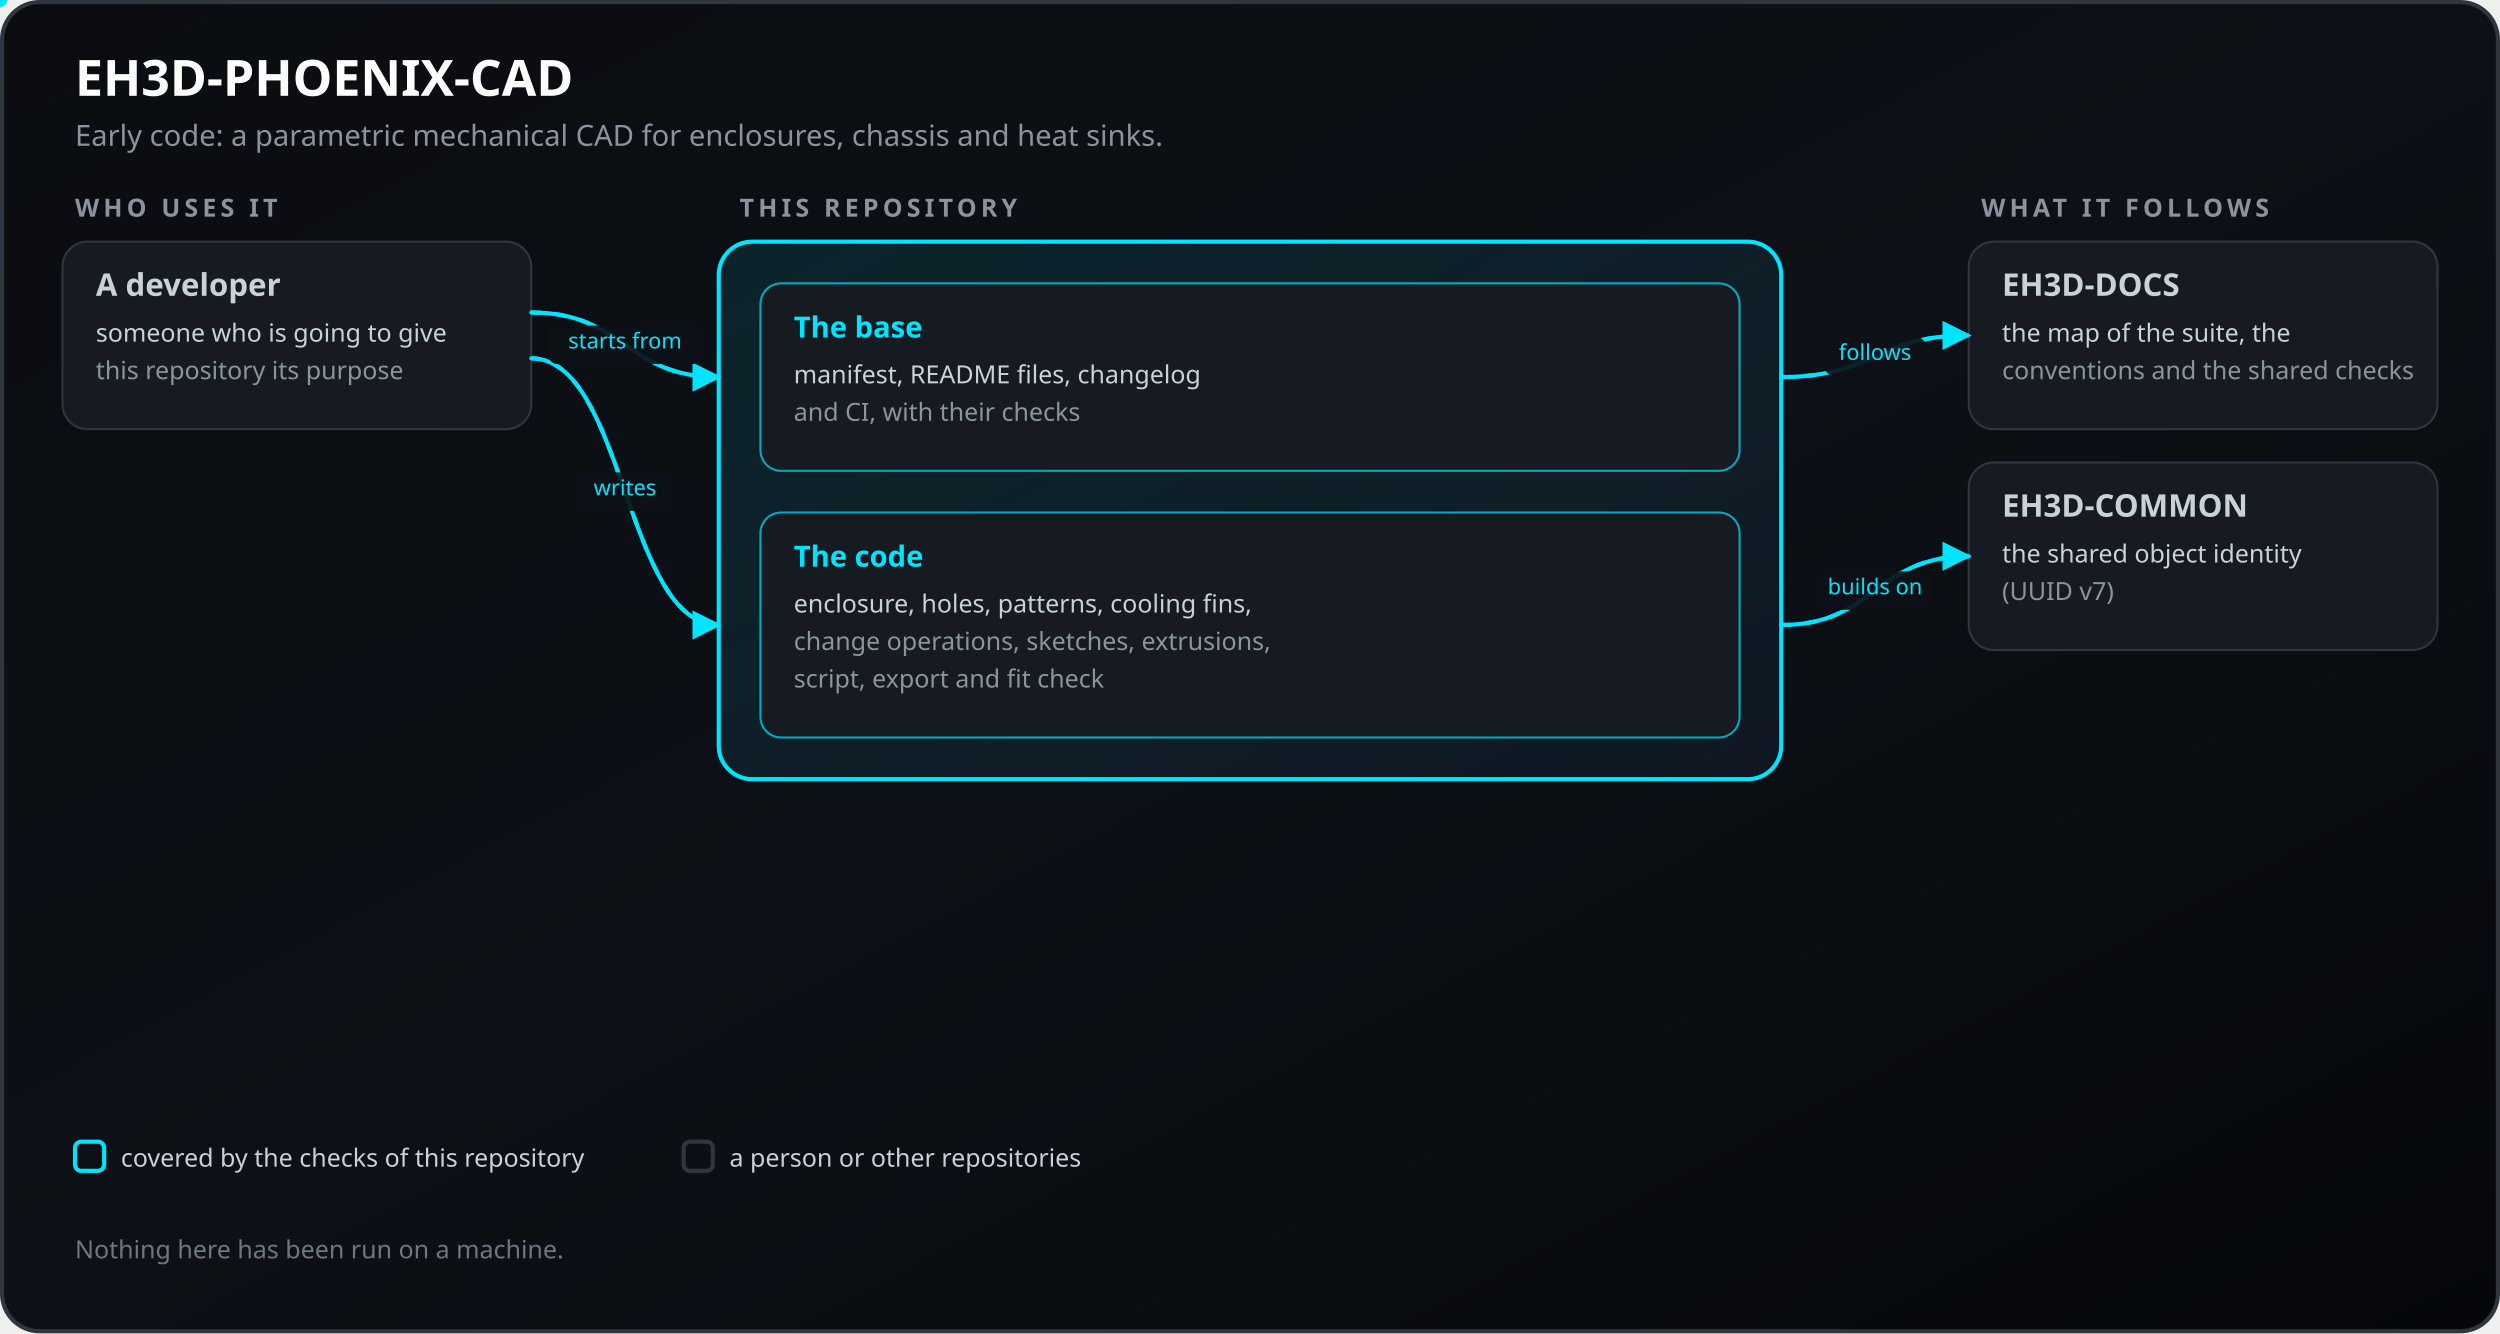
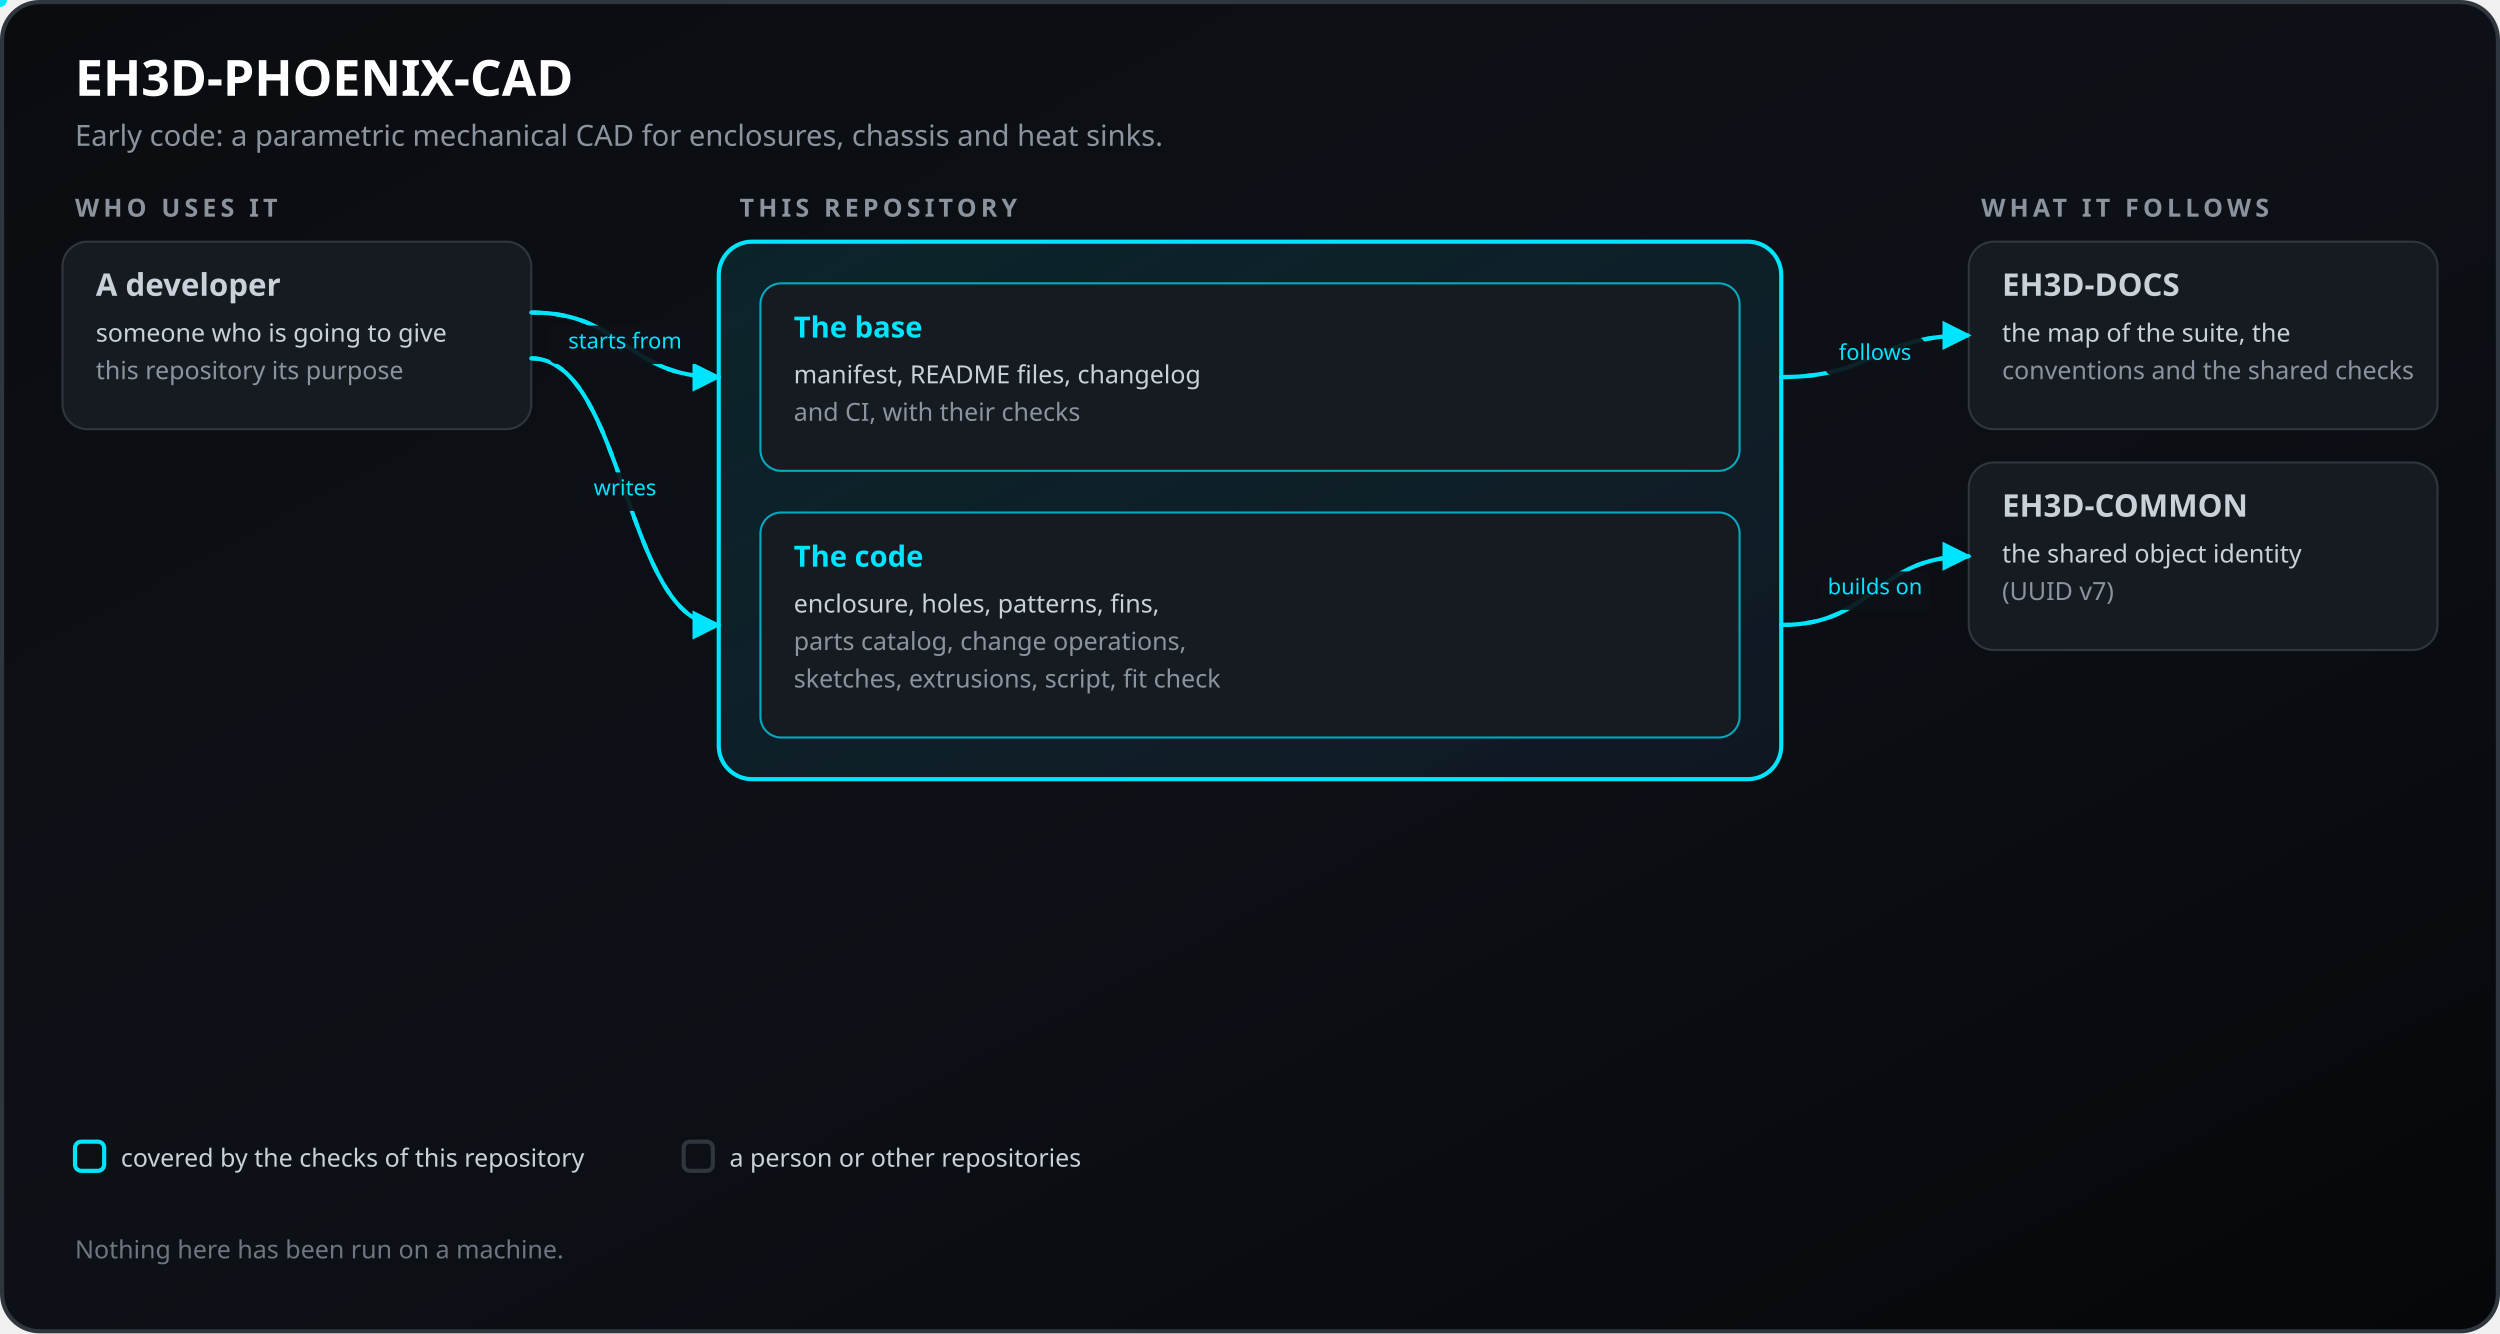
<svg xmlns="http://www.w3.org/2000/svg" viewBox="0 0 1200 640" width="1200" height="640" role="img" aria-labelledby="t d" font-family="'Segoe UI','Noto Sans','Noto Sans CJK SC','Microsoft YaHei','Yu Gothic','Helvetica Neue',Helvetica,Arial,sans-serif">
  <defs>
    <linearGradient id="bg" x1="0" y1="0" x2="1" y2="1">
      <stop offset="0" stop-color="#0A0C10" />
      <stop offset="0.5" stop-color="#0D1117" />
      <stop offset="1" stop-color="#05070A" />
    </linearGradient>
    <linearGradient id="card" x1="0" y1="0" x2="1" y2="1">
      <stop offset="0" stop-color="#121821" />
      <stop offset="1" stop-color="#0B0F15" />
    </linearGradient>
    <linearGradient id="line" x1="0" y1="0" x2="1" y2="0">
      <stop offset="0" stop-color="#00E5FF" />
      <stop offset="1" stop-color="#FF0055" />
    </linearGradient>
    <filter id="glow" x="-50%" y="-50%" width="200%" height="200%">
      <feGaussianBlur stdDeviation="3" result="b" />
      <feMerge>
        <feMergeNode in="b" />
        <feMergeNode in="SourceGraphic" />
      </feMerge>
    </filter>
    <linearGradient id="svc" x1="0" y1="0" x2="1" y2="1">
      <stop offset="0" stop-color="#00E5FF" stop-opacity="0.10" />
      <stop offset="1" stop-color="#4DA3FF" stop-opacity="0.06" />
    </linearGradient>
    <marker id="m00E5FF" viewBox="0 0 10 10" refX="9" refY="5" markerWidth="7" markerHeight="7" orient="auto-start-reverse">
      <path d="M0 0L10 5L0 10z" fill="#00E5FF" />
    </marker>
    <marker id="m30363D" viewBox="0 0 10 10" refX="9" refY="5" markerWidth="7" markerHeight="7" orient="auto-start-reverse">
      <path d="M0 0L10 5L0 10z" fill="#8B949E" />
    </marker>
  </defs>
  <rect x="1" y="1" width="1198" height="638" rx="18" fill="url(#bg)" stroke="#30363D" stroke-width="2" />
  <text x="36" y="46" font-family="'Segoe UI','Noto Sans','Noto Sans CJK SC','Microsoft YaHei','Yu Gothic','Helvetica Neue',Helvetica,Arial,sans-serif" font-size="24" font-weight="700" fill="#FFFFFF" text-anchor="start">EH3D-PHOENIX-CAD</text>
  <text x="36" y="70" font-family="'Segoe UI','Noto Sans','Noto Sans CJK SC','Microsoft YaHei','Yu Gothic','Helvetica Neue',Helvetica,Arial,sans-serif" font-size="14" font-weight="400" fill="#8B949E" text-anchor="start">Early code: a parametric mechanical CAD for enclosures, chassis and heat sinks.</text>
  <text x="36" y="104" font-family="'Segoe UI','Noto Sans','Noto Sans CJK SC','Microsoft YaHei','Yu Gothic','Helvetica Neue',Helvetica,Arial,sans-serif" font-size="12" font-weight="700" fill="#8B949E" text-anchor="start" letter-spacing="2">WHO USES IT</text>
  <text x="355" y="104" font-family="'Segoe UI','Noto Sans','Noto Sans CJK SC','Microsoft YaHei','Yu Gothic','Helvetica Neue',Helvetica,Arial,sans-serif" font-size="12" font-weight="700" fill="#8B949E" text-anchor="start" letter-spacing="2">THIS REPOSITORY</text>
  <text x="951" y="104" font-family="'Segoe UI','Noto Sans','Noto Sans CJK SC','Microsoft YaHei','Yu Gothic','Helvetica Neue',Helvetica,Arial,sans-serif" font-size="12" font-weight="700" fill="#8B949E" text-anchor="start" letter-spacing="2">WHAT IT FOLLOWS</text>
  <rect x="345" y="116" width="510" height="258" rx="16" fill="url(#svc)" stroke="#00E5FF" stroke-width="2">
    <animate attributeName="stroke-opacity" values="0.55;1;0.55" dur="4s" repeatCount="indefinite" />
  </rect>
  <rect x="30" y="116" width="225" height="90" rx="12" fill="#161B22" stroke="#30363D" stroke-width="1" />
  <text x="46" y="142" font-family="'Segoe UI','Noto Sans','Noto Sans CJK SC','Microsoft YaHei','Yu Gothic','Helvetica Neue',Helvetica,Arial,sans-serif" font-size="15" font-weight="700" fill="#C9D1D9" text-anchor="start">A developer</text>
  <text x="46" y="164" font-family="'Segoe UI','Noto Sans','Noto Sans CJK SC','Microsoft YaHei','Yu Gothic','Helvetica Neue',Helvetica,Arial,sans-serif" font-size="12" font-weight="400" fill="#C9D1D9" text-anchor="start">someone who is going to give</text>
  <text x="46" y="182" font-family="'Segoe UI','Noto Sans','Noto Sans CJK SC','Microsoft YaHei','Yu Gothic','Helvetica Neue',Helvetica,Arial,sans-serif" font-size="12" font-weight="400" fill="#8B949E" text-anchor="start">this repository its purpose</text>
  <rect x="365" y="136" width="470" height="90" rx="10" fill="#161B22" stroke="#00E5FF" stroke-width="1" stroke-opacity="0.7">
    <animate attributeName="stroke-opacity" values="0.45;1;0.45;0.45" keyTimes="0;0.08;0.2;1" dur="6s" begin="0s" repeatCount="indefinite" />
    <animate attributeName="stroke-width" values="1;2.4;1;1" keyTimes="0;0.08;0.2;1" dur="6s" begin="0s" repeatCount="indefinite" />
  </rect>
  <text x="381" y="162" font-family="'Segoe UI','Noto Sans','Noto Sans CJK SC','Microsoft YaHei','Yu Gothic','Helvetica Neue',Helvetica,Arial,sans-serif" font-size="14" font-weight="700" fill="#00E5FF" text-anchor="start">The base</text>
  <text x="381" y="184" font-family="'Segoe UI','Noto Sans','Noto Sans CJK SC','Microsoft YaHei','Yu Gothic','Helvetica Neue',Helvetica,Arial,sans-serif" font-size="12" font-weight="400" fill="#C9D1D9" text-anchor="start">manifest, README files, changelog</text>
  <text x="381" y="202" font-family="'Segoe UI','Noto Sans','Noto Sans CJK SC','Microsoft YaHei','Yu Gothic','Helvetica Neue',Helvetica,Arial,sans-serif" font-size="12" font-weight="400" fill="#8B949E" text-anchor="start">and CI, with their checks</text>
  <rect x="365" y="246" width="470" height="108" rx="10" fill="#161B22" stroke="#00E5FF" stroke-width="1" stroke-opacity="0.7">
    <animate attributeName="stroke-opacity" values="0.45;1;0.45;0.45" keyTimes="0;0.08;0.2;1" dur="6s" begin="1s" repeatCount="indefinite" />
    <animate attributeName="stroke-width" values="1;2.4;1;1" keyTimes="0;0.08;0.2;1" dur="6s" begin="1s" repeatCount="indefinite" />
  </rect>
  <text x="381" y="272" font-family="'Segoe UI','Noto Sans','Noto Sans CJK SC','Microsoft YaHei','Yu Gothic','Helvetica Neue',Helvetica,Arial,sans-serif" font-size="14" font-weight="700" fill="#00E5FF" text-anchor="start">The code</text>
-   <text x="381" y="294" font-family="'Segoe UI','Noto Sans','Noto Sans CJK SC','Microsoft YaHei','Yu Gothic','Helvetica Neue',Helvetica,Arial,sans-serif" font-size="12" font-weight="400" fill="#C9D1D9" text-anchor="start">enclosure, holes, patterns, cooling fins,</text>
-   <text x="381" y="312" font-family="'Segoe UI','Noto Sans','Noto Sans CJK SC','Microsoft YaHei','Yu Gothic','Helvetica Neue',Helvetica,Arial,sans-serif" font-size="12" font-weight="400" fill="#8B949E" text-anchor="start">change operations, sketches, extrusions,</text>
-   <text x="381" y="330" font-family="'Segoe UI','Noto Sans','Noto Sans CJK SC','Microsoft YaHei','Yu Gothic','Helvetica Neue',Helvetica,Arial,sans-serif" font-size="12" font-weight="400" fill="#8B949E" text-anchor="start">script, export and fit check</text>
+   <text x="381" y="294" font-family="'Segoe UI','Noto Sans','Noto Sans CJK SC','Microsoft YaHei','Yu Gothic','Helvetica Neue',Helvetica,Arial,sans-serif" font-size="12" font-weight="400" fill="#C9D1D9" text-anchor="start">enclosure, holes, patterns, fins,</text>
+   <text x="381" y="312" font-family="'Segoe UI','Noto Sans','Noto Sans CJK SC','Microsoft YaHei','Yu Gothic','Helvetica Neue',Helvetica,Arial,sans-serif" font-size="12" font-weight="400" fill="#8B949E" text-anchor="start">parts catalog, change operations,</text>
+   <text x="381" y="330" font-family="'Segoe UI','Noto Sans','Noto Sans CJK SC','Microsoft YaHei','Yu Gothic','Helvetica Neue',Helvetica,Arial,sans-serif" font-size="12" font-weight="400" fill="#8B949E" text-anchor="start">sketches, extrusions, script, fit check</text>
  <rect x="945" y="116" width="225" height="90" rx="12" fill="#161B22" stroke="#30363D" stroke-width="1" />
  <text x="961" y="142" font-family="'Segoe UI','Noto Sans','Noto Sans CJK SC','Microsoft YaHei','Yu Gothic','Helvetica Neue',Helvetica,Arial,sans-serif" font-size="15" font-weight="700" fill="#C9D1D9" text-anchor="start">EH3D-DOCS</text>
  <text x="961" y="164" font-family="'Segoe UI','Noto Sans','Noto Sans CJK SC','Microsoft YaHei','Yu Gothic','Helvetica Neue',Helvetica,Arial,sans-serif" font-size="12" font-weight="400" fill="#C9D1D9" text-anchor="start">the map of the suite, the</text>
  <text x="961" y="182" font-family="'Segoe UI','Noto Sans','Noto Sans CJK SC','Microsoft YaHei','Yu Gothic','Helvetica Neue',Helvetica,Arial,sans-serif" font-size="12" font-weight="400" fill="#8B949E" text-anchor="start">conventions and the shared checks</text>
  <rect x="945" y="222" width="225" height="90" rx="12" fill="#161B22" stroke="#30363D" stroke-width="1" />
  <text x="961" y="248" font-family="'Segoe UI','Noto Sans','Noto Sans CJK SC','Microsoft YaHei','Yu Gothic','Helvetica Neue',Helvetica,Arial,sans-serif" font-size="15" font-weight="700" fill="#C9D1D9" text-anchor="start">EH3D-COMMON</text>
  <text x="961" y="270" font-family="'Segoe UI','Noto Sans','Noto Sans CJK SC','Microsoft YaHei','Yu Gothic','Helvetica Neue',Helvetica,Arial,sans-serif" font-size="12" font-weight="400" fill="#C9D1D9" text-anchor="start">the shared object identity</text>
  <text x="961" y="288" font-family="'Segoe UI','Noto Sans','Noto Sans CJK SC','Microsoft YaHei','Yu Gothic','Helvetica Neue',Helvetica,Arial,sans-serif" font-size="12" font-weight="400" fill="#8B949E" text-anchor="start">(UUID v7)</text>
  <path id="p0" d="M255 150 C300 150 300 181 345 181" stroke="#00E5FF" stroke-width="2" fill="none" marker-end="url(#m00E5FF)" />
  <path d="M255 150 C300 150 300 181 345 181" stroke="#00E5FF" stroke-width="2" fill="none" stroke-linecap="round" stroke-dasharray="4 8" opacity="0.95">
    <animate attributeName="stroke-dashoffset" from="0" to="-24" dur="1.2s" repeatCount="indefinite" />
  </path>
  <circle r="3.2" fill="#00E5FF">
    <animateMotion dur="1.8s" begin="0.00s" repeatCount="indefinite">
      <mpath href="#p0" />
    </animateMotion>
    <animate attributeName="opacity" values="0;1;1;0" keyTimes="0;0.15;0.85;1" dur="1.8s" begin="0.00s" repeatCount="indefinite" />
  </circle>
  <path id="p1" d="M855 181 C900 181 900 161 945 161" stroke="#00E5FF" stroke-width="2" fill="none" marker-end="url(#m00E5FF)" />
  <path d="M855 181 C900 181 900 161 945 161" stroke="#00E5FF" stroke-width="2" fill="none" stroke-linecap="round" stroke-dasharray="4 8" opacity="0.95">
    <animate attributeName="stroke-dashoffset" from="0" to="-24" dur="1.2s" repeatCount="indefinite" />
  </path>
  <circle r="3.2" fill="#00E5FF">
    <animateMotion dur="1.8s" begin="0.35s" repeatCount="indefinite">
      <mpath href="#p1" />
    </animateMotion>
    <animate attributeName="opacity" values="0;1;1;0" keyTimes="0;0.15;0.85;1" dur="1.8s" begin="0.35s" repeatCount="indefinite" />
  </circle>
  <path id="p2" d="M255 172 C300 172 300 300 345 300" stroke="#00E5FF" stroke-width="2" fill="none" marker-end="url(#m00E5FF)" />
  <path d="M255 172 C300 172 300 300 345 300" stroke="#00E5FF" stroke-width="2" fill="none" stroke-linecap="round" stroke-dasharray="4 8" opacity="0.95">
    <animate attributeName="stroke-dashoffset" from="0" to="-24" dur="1.2s" repeatCount="indefinite" />
  </path>
  <circle r="3.2" fill="#00E5FF">
    <animateMotion dur="1.8s" begin="0.70s" repeatCount="indefinite">
      <mpath href="#p2" />
    </animateMotion>
    <animate attributeName="opacity" values="0;1;1;0" keyTimes="0;0.15;0.85;1" dur="1.8s" begin="0.70s" repeatCount="indefinite" />
  </circle>
  <path id="p3" d="M855 300 C900 300 900 267 945 267" stroke="#00E5FF" stroke-width="2" fill="none" marker-end="url(#m00E5FF)" />
  <path d="M855 300 C900 300 900 267 945 267" stroke="#00E5FF" stroke-width="2" fill="none" stroke-linecap="round" stroke-dasharray="4 8" opacity="0.95">
    <animate attributeName="stroke-dashoffset" from="0" to="-24" dur="1.2s" repeatCount="indefinite" />
  </path>
  <circle r="3.2" fill="#00E5FF">
    <animateMotion dur="1.8s" begin="1.05s" repeatCount="indefinite">
      <mpath href="#p3" />
    </animateMotion>
    <animate attributeName="opacity" values="0;1;1;0" keyTimes="0;0.15;0.85;1" dur="1.8s" begin="1.05s" repeatCount="indefinite" />
  </circle>
  <rect x="263.395" y="156.25" width="73.21" height="18.5" rx="4" fill="#0D1117" opacity="0.92" />
  <text x="300" y="167.25" font-family="'Segoe UI','Noto Sans','Noto Sans CJK SC','Microsoft YaHei','Yu Gothic','Helvetica Neue',Helvetica,Arial,sans-serif" font-size="10.5" font-weight="400" fill="#00E5FF" text-anchor="middle">starts from</text>
  <rect x="875.995" y="161.75" width="48.01" height="18.5" rx="4" fill="#0D1117" opacity="0.92" />
  <text x="900" y="172.75" font-family="'Segoe UI','Noto Sans','Noto Sans CJK SC','Microsoft YaHei','Yu Gothic','Helvetica Neue',Helvetica,Arial,sans-serif" font-size="10.5" font-weight="400" fill="#00E5FF" text-anchor="middle">follows</text>
  <rect x="277.57" y="226.75" width="44.86" height="18.5" rx="4" fill="#0D1117" opacity="0.92" />
  <text x="300" y="237.75" font-family="'Segoe UI','Noto Sans','Noto Sans CJK SC','Microsoft YaHei','Yu Gothic','Helvetica Neue',Helvetica,Arial,sans-serif" font-size="10.5" font-weight="400" fill="#00E5FF" text-anchor="middle">writes</text>
  <rect x="873.265" y="274.25" width="53.47" height="18.5" rx="4" fill="#0D1117" opacity="0.92" />
  <text x="900" y="285.25" font-family="'Segoe UI','Noto Sans','Noto Sans CJK SC','Microsoft YaHei','Yu Gothic','Helvetica Neue',Helvetica,Arial,sans-serif" font-size="10.5" font-weight="400" fill="#00E5FF" text-anchor="middle">builds on</text>
  <rect x="36" y="548" width="14" height="14" rx="3" fill="none" stroke="#00E5FF" stroke-width="2" />
  <text x="58" y="560" font-family="'Segoe UI','Noto Sans','Noto Sans CJK SC','Microsoft YaHei','Yu Gothic','Helvetica Neue',Helvetica,Arial,sans-serif" font-size="12" font-weight="400" fill="#C9D1D9" text-anchor="start">covered by the checks of this repository</text>
  <rect x="328.16" y="548" width="14" height="14" rx="3" fill="none" stroke="#30363D" stroke-width="2" />
  <text x="350.16" y="560" font-family="'Segoe UI','Noto Sans','Noto Sans CJK SC','Microsoft YaHei','Yu Gothic','Helvetica Neue',Helvetica,Arial,sans-serif" font-size="12" font-weight="400" fill="#C9D1D9" text-anchor="start">a person or other repositories</text>
  <text x="36" y="604" font-family="'Segoe UI','Noto Sans','Noto Sans CJK SC','Microsoft YaHei','Yu Gothic','Helvetica Neue',Helvetica,Arial,sans-serif" font-size="12" font-weight="400" fill="#6E7681" text-anchor="start">Nothing here has been run on a machine.</text>
</svg>
